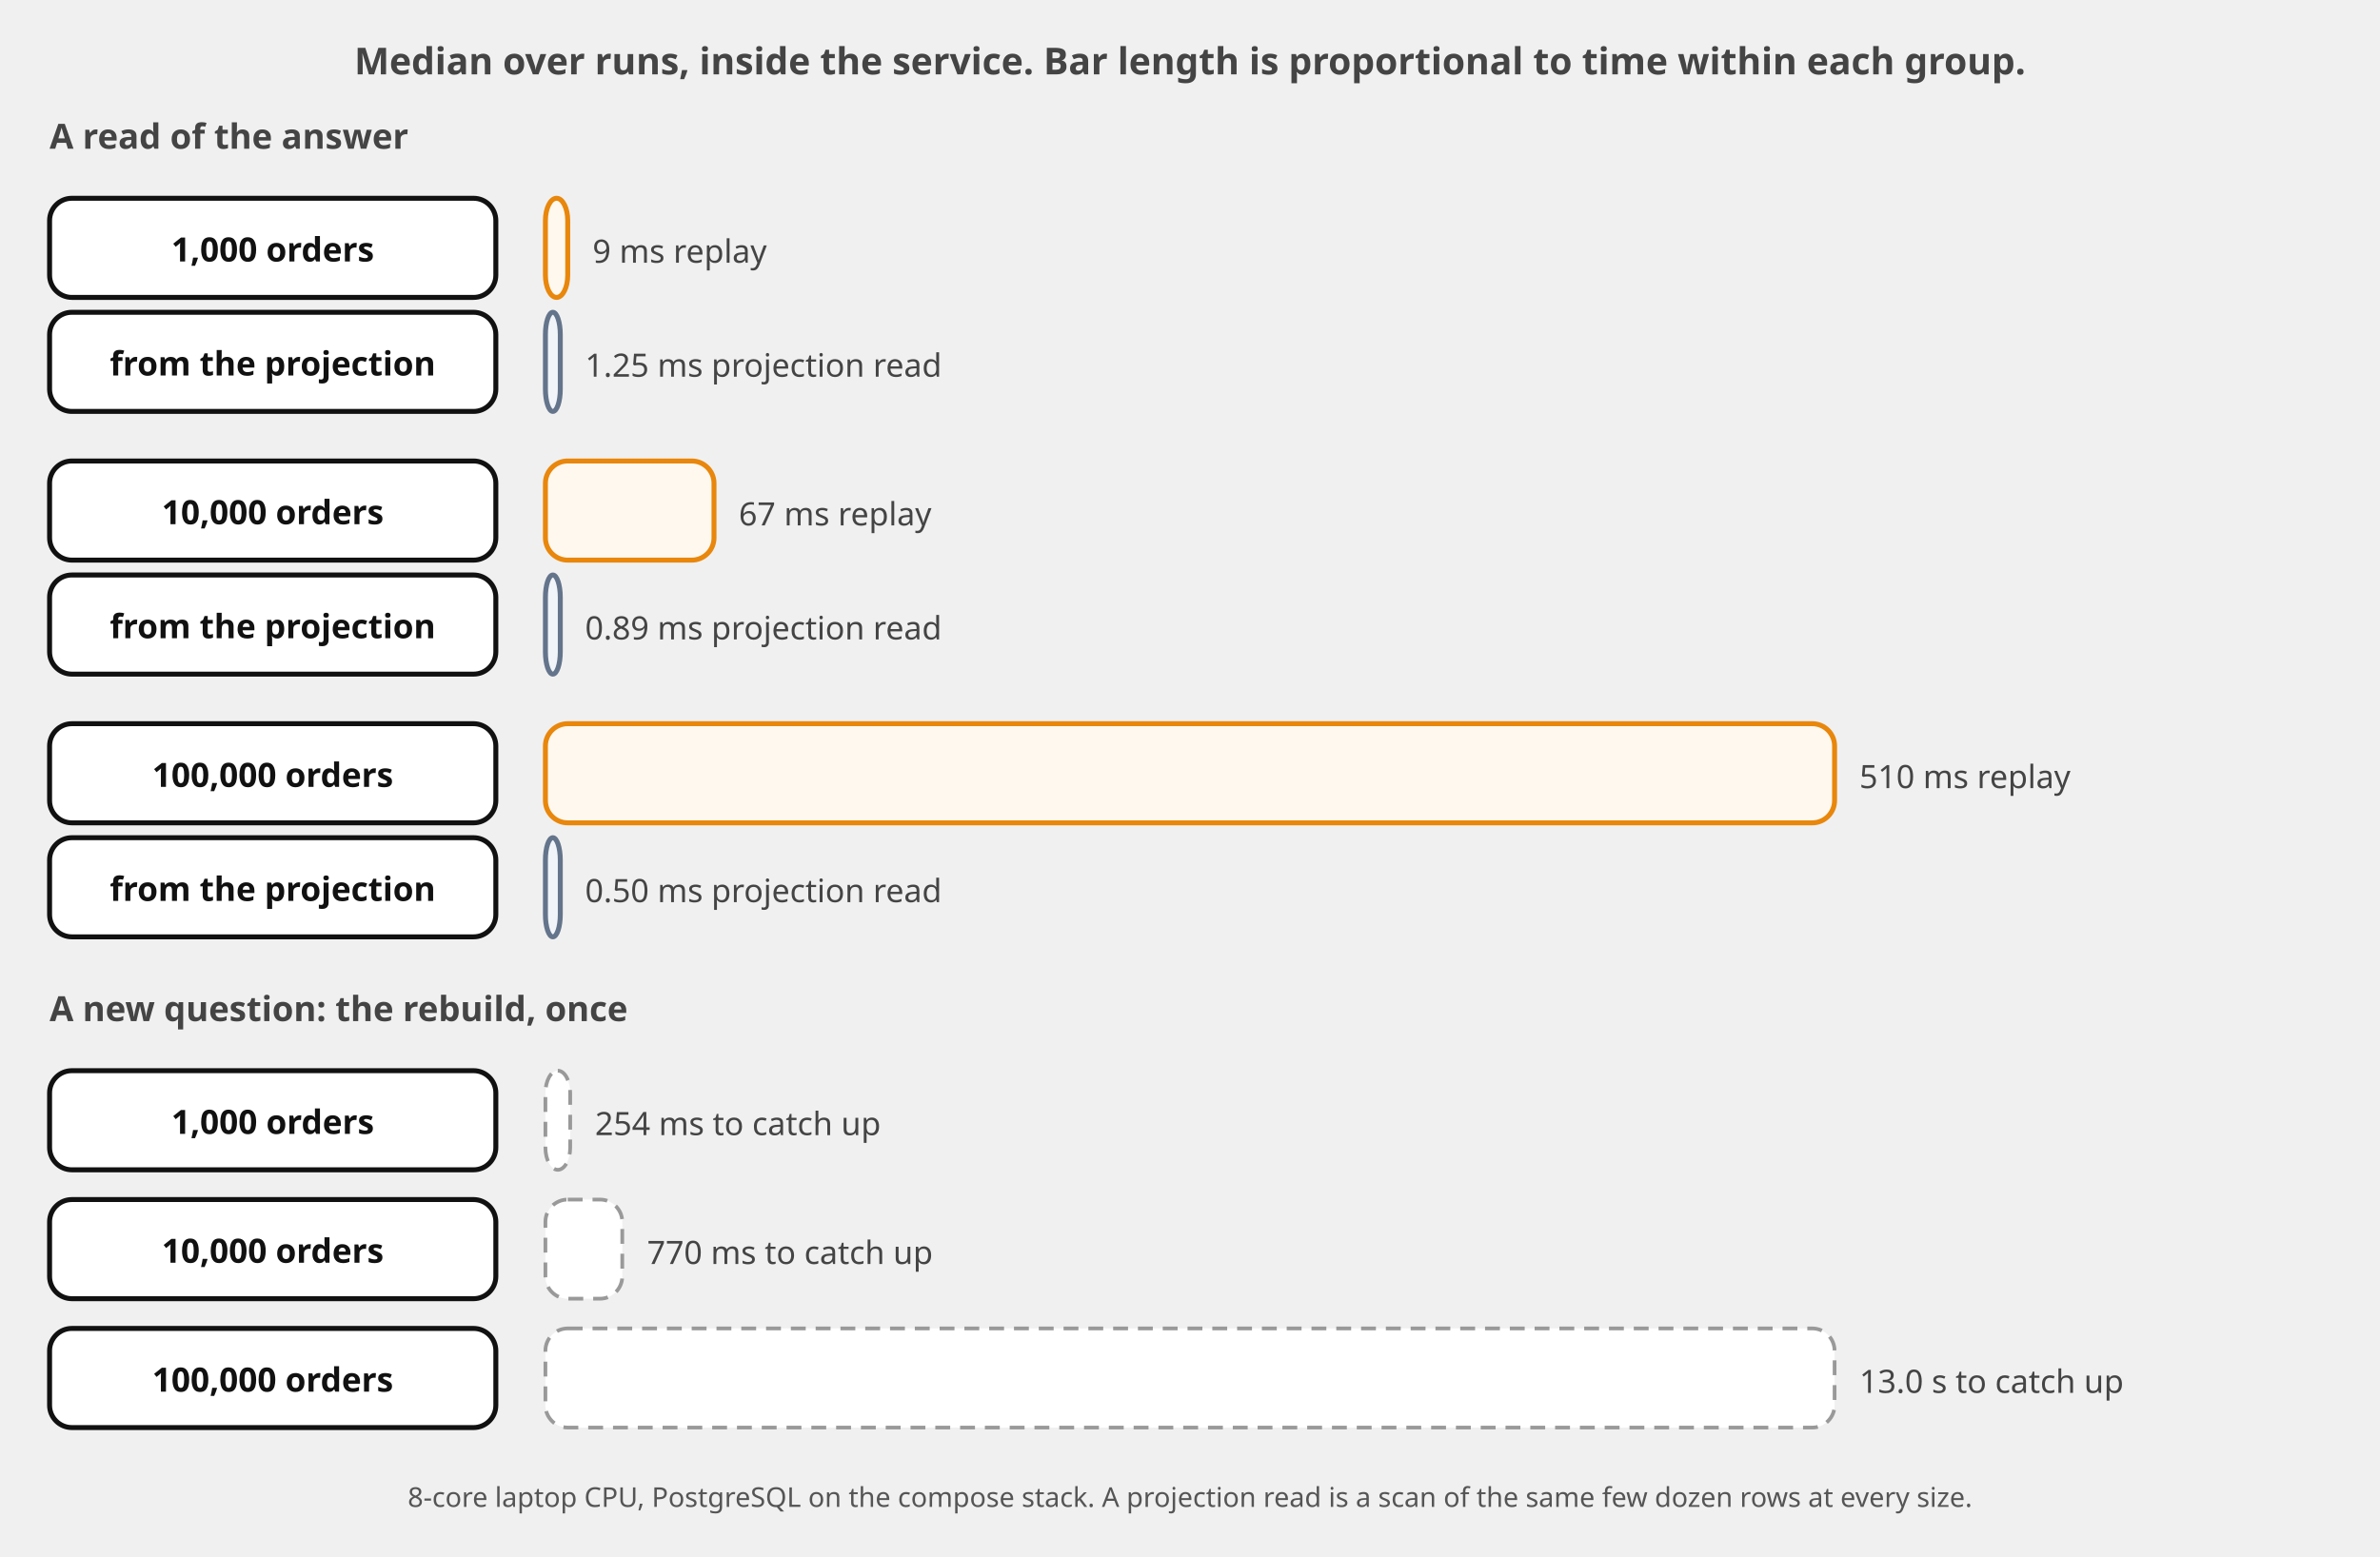
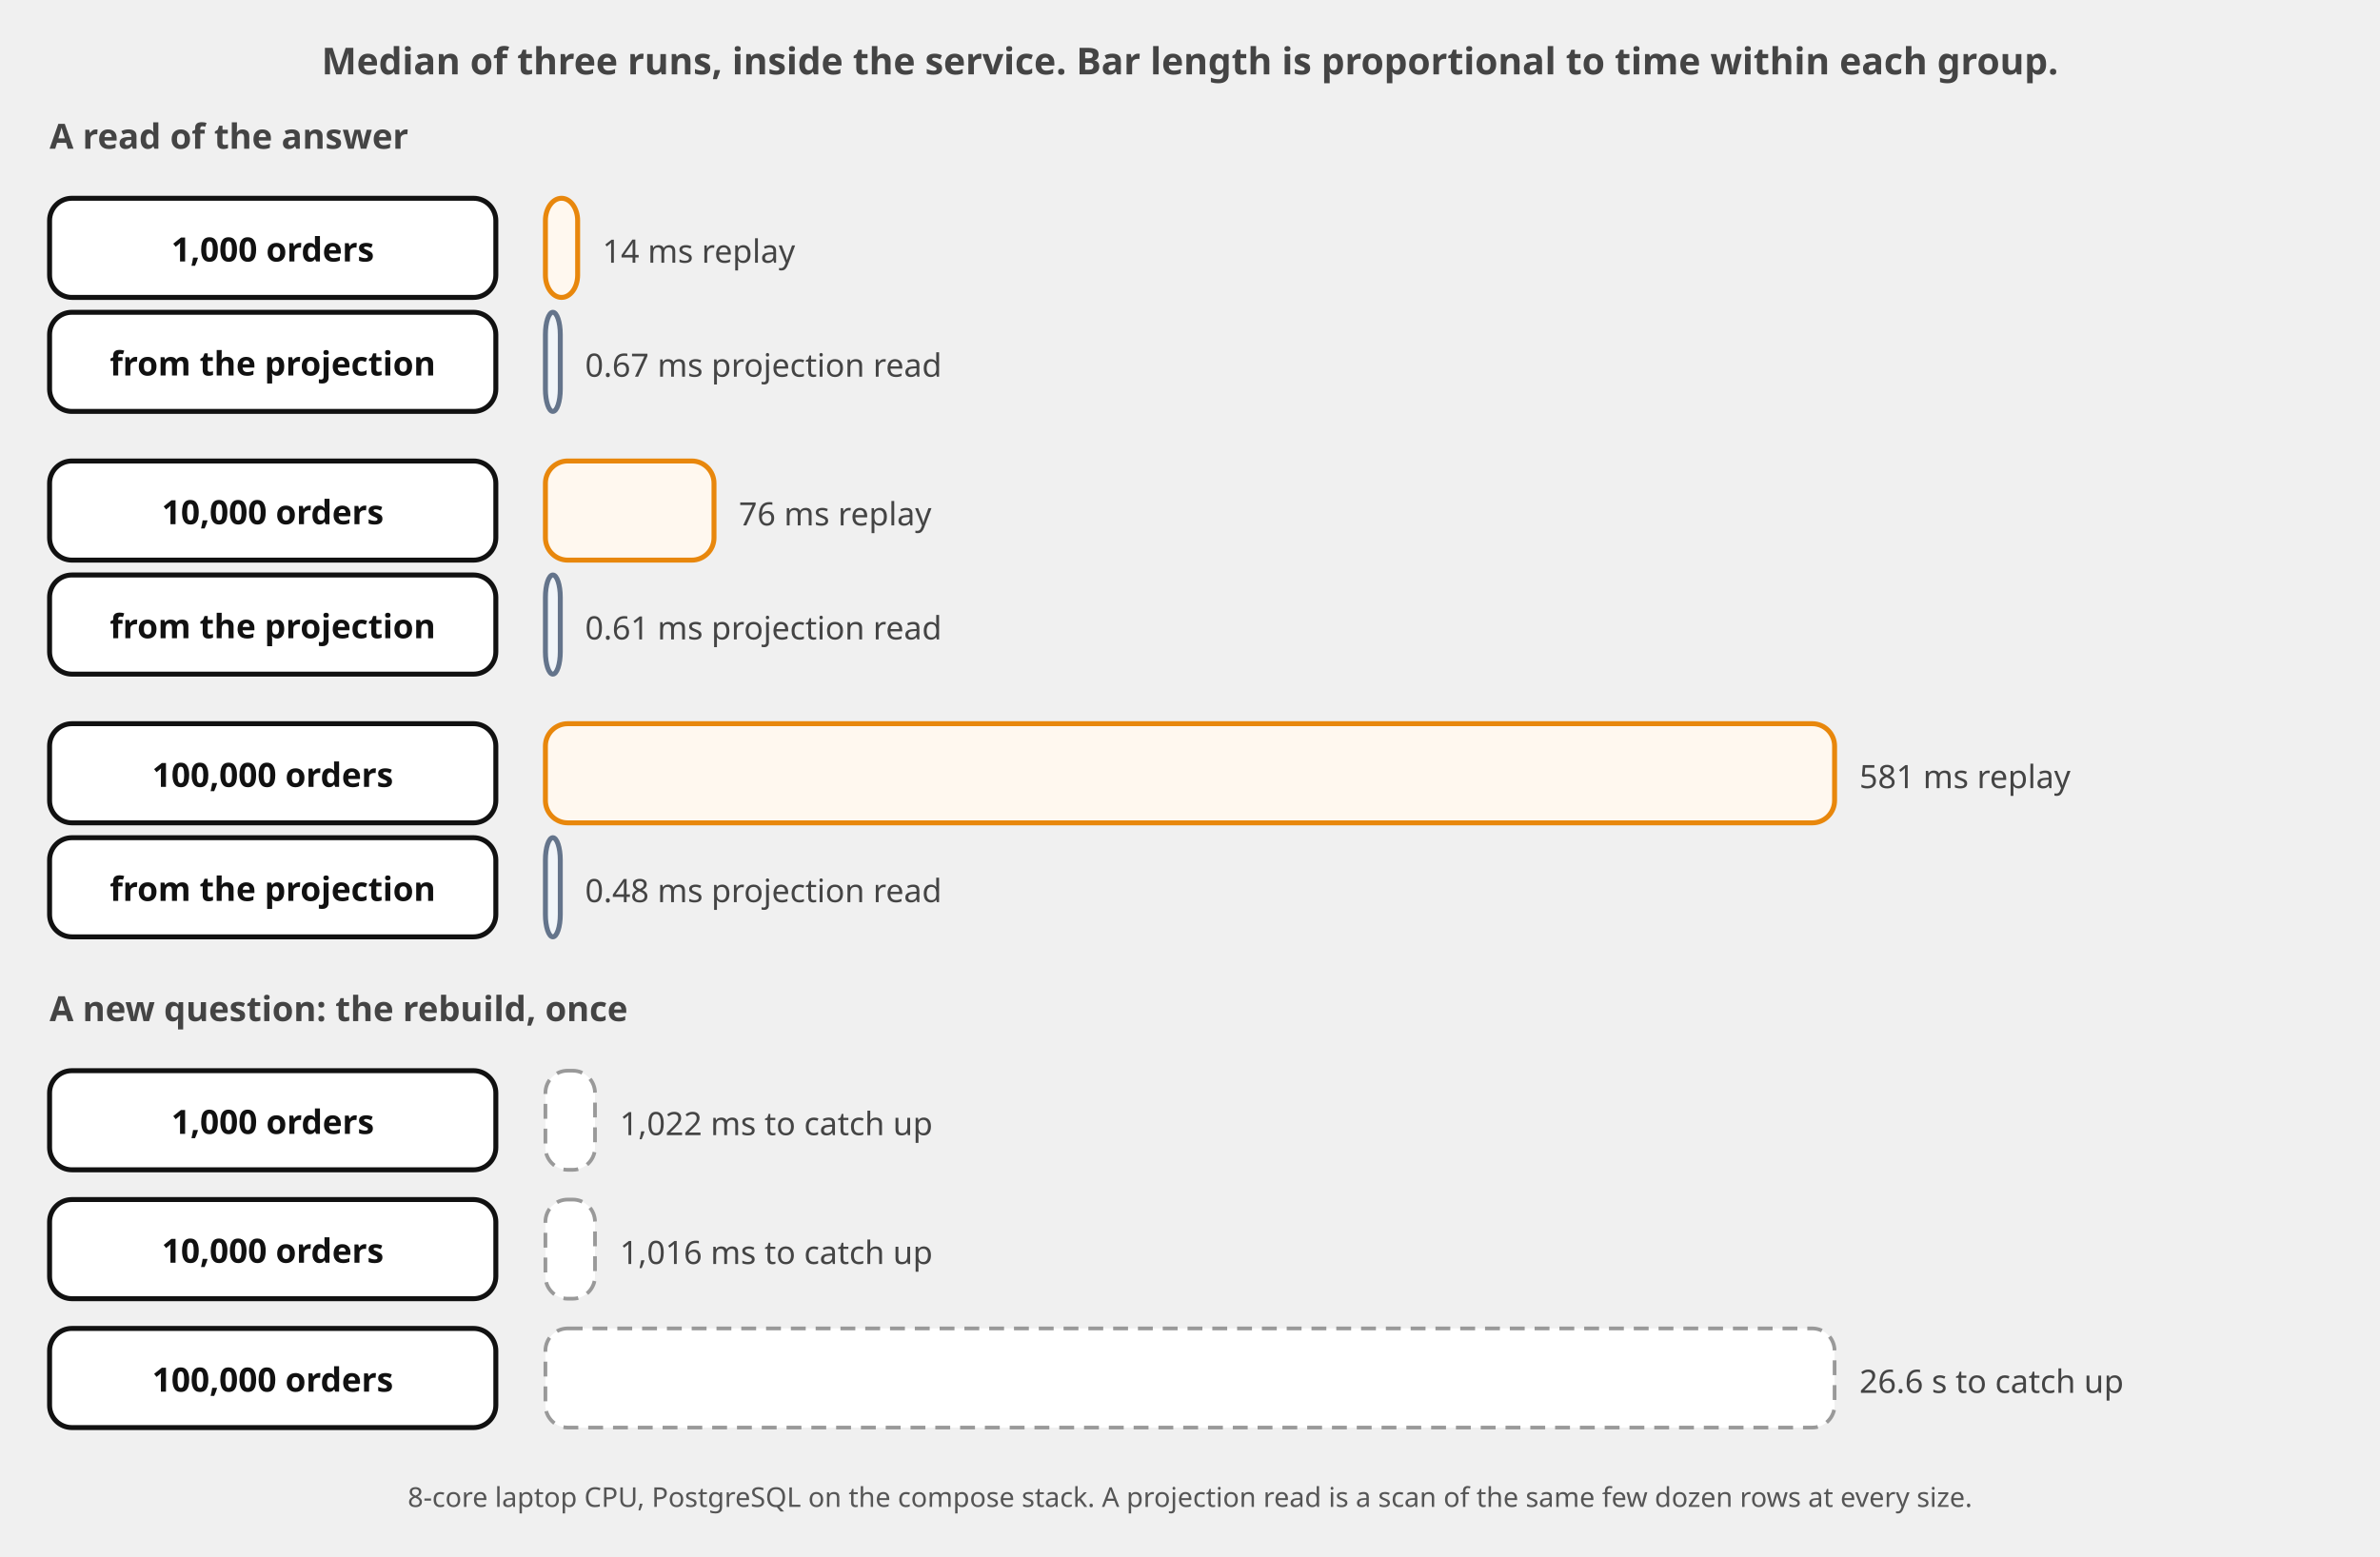
<svg xmlns="http://www.w3.org/2000/svg" viewBox="0 0 960 628" font-family="'Red Hat Text', system-ui, sans-serif" role="img">
  <defs>
    <marker id="a" viewBox="0 0 10 10" refX="8.5" refY="5" markerWidth="9" markerHeight="9" orient="auto-start-reverse">
      <path d="M0,0 L10,5 L0,10 z" fill="#555" />
    </marker>
    <marker id="am" viewBox="0 0 10 10" refX="8.5" refY="5" markerWidth="9" markerHeight="9" orient="auto-start-reverse">
      <path d="M0,0 L10,5 L0,10 z" fill="#b8650a" />
    </marker>
  </defs>
  <rect x="20" y="80" width="180" height="40" rx="9" fill="#ffffff" stroke="#111111" stroke-width="2" />
  <text x="110.0" y="105.5" font-size="13.5" font-weight="700" fill="#111111" text-anchor="middle">1,000 orders</text>
-   <rect x="220" y="80" width="9" height="40" rx="9" fill="#fff8ef" stroke="#e8870c" stroke-width="2" />
-   <text x="224.5" y="105.5" font-size="13.5" font-weight="700" fill="#111111" text-anchor="middle" />
+   <rect x="220" y="80" width="13" height="40" rx="9" fill="#fff8ef" stroke="#e8870c" stroke-width="2" />
+   <text x="226.5" y="105.5" font-size="13.5" font-weight="700" fill="#111111" text-anchor="middle" />
  <rect x="20" y="126" width="180" height="40" rx="9" fill="#ffffff" stroke="#111111" stroke-width="2" />
  <text x="110.0" y="151.5" font-size="13.5" font-weight="700" fill="#111111" text-anchor="middle">from the projection</text>
  <rect x="220" y="126" width="6" height="40" rx="9" fill="#f1f5f9" stroke="#64748b" stroke-width="2" />
  <text x="223.0" y="151.5" font-size="13.5" font-weight="700" fill="#111111" text-anchor="middle" />
  <rect x="20" y="186" width="180" height="40" rx="9" fill="#ffffff" stroke="#111111" stroke-width="2" />
  <text x="110.0" y="211.5" font-size="13.5" font-weight="700" fill="#111111" text-anchor="middle">10,000 orders</text>
  <rect x="220" y="186" width="68" height="40" rx="9" fill="#fff8ef" stroke="#e8870c" stroke-width="2" />
  <text x="254.0" y="211.5" font-size="13.5" font-weight="700" fill="#111111" text-anchor="middle" />
  <rect x="20" y="232" width="180" height="40" rx="9" fill="#ffffff" stroke="#111111" stroke-width="2" />
  <text x="110.0" y="257.5" font-size="13.5" font-weight="700" fill="#111111" text-anchor="middle">from the projection</text>
  <rect x="220" y="232" width="6" height="40" rx="9" fill="#f1f5f9" stroke="#64748b" stroke-width="2" />
  <text x="223.0" y="257.5" font-size="13.5" font-weight="700" fill="#111111" text-anchor="middle" />
  <rect x="20" y="292" width="180" height="40" rx="9" fill="#ffffff" stroke="#111111" stroke-width="2" />
  <text x="110.0" y="317.5" font-size="13.5" font-weight="700" fill="#111111" text-anchor="middle">100,000 orders</text>
  <rect x="220" y="292" width="520" height="40" rx="9" fill="#fff8ef" stroke="#e8870c" stroke-width="2" />
  <text x="480.0" y="317.5" font-size="13.5" font-weight="700" fill="#111111" text-anchor="middle" />
  <rect x="20" y="338" width="180" height="40" rx="9" fill="#ffffff" stroke="#111111" stroke-width="2" />
  <text x="110.0" y="363.5" font-size="13.5" font-weight="700" fill="#111111" text-anchor="middle">from the projection</text>
  <rect x="220" y="338" width="6" height="40" rx="9" fill="#f1f5f9" stroke="#64748b" stroke-width="2" />
  <text x="223.0" y="363.5" font-size="13.5" font-weight="700" fill="#111111" text-anchor="middle" />
  <rect x="20" y="432" width="180" height="40" rx="9" fill="#ffffff" stroke="#111111" stroke-width="2" />
  <text x="110.0" y="457.5" font-size="13.5" font-weight="700" fill="#111111" text-anchor="middle">1,000 orders</text>
-   <rect x="220" y="432" width="10" height="40" rx="9" fill="#ffffff" stroke="#999999" stroke-width="1.5" stroke-dasharray="6 4" />
-   <text x="225.0" y="457.5" font-size="13.5" font-weight="700" fill="#111111" text-anchor="middle" />
+   <rect x="220" y="432" width="20" height="40" rx="9" fill="#ffffff" stroke="#999999" stroke-width="1.5" stroke-dasharray="6 4" />
+   <text x="230.0" y="457.5" font-size="13.5" font-weight="700" fill="#111111" text-anchor="middle" />
  <rect x="20" y="484" width="180" height="40" rx="9" fill="#ffffff" stroke="#111111" stroke-width="2" />
  <text x="110.0" y="509.5" font-size="13.5" font-weight="700" fill="#111111" text-anchor="middle">10,000 orders</text>
-   <rect x="220" y="484" width="31" height="40" rx="9" fill="#ffffff" stroke="#999999" stroke-width="1.5" stroke-dasharray="6 4" />
-   <text x="235.5" y="509.5" font-size="13.5" font-weight="700" fill="#111111" text-anchor="middle" />
+   <rect x="220" y="484" width="20" height="40" rx="9" fill="#ffffff" stroke="#999999" stroke-width="1.5" stroke-dasharray="6 4" />
+   <text x="230.0" y="509.5" font-size="13.5" font-weight="700" fill="#111111" text-anchor="middle" />
  <rect x="20" y="536" width="180" height="40" rx="9" fill="#ffffff" stroke="#111111" stroke-width="2" />
  <text x="110.0" y="561.5" font-size="13.5" font-weight="700" fill="#111111" text-anchor="middle">100,000 orders</text>
  <rect x="220" y="536" width="520" height="40" rx="9" fill="#ffffff" stroke="#999999" stroke-width="1.5" stroke-dasharray="6 4" />
  <text x="480.0" y="561.5" font-size="13.5" font-weight="700" fill="#111111" text-anchor="middle" />
  <text x="20" y="60" font-size="14" fill="#444444" text-anchor="start" font-weight="700">A read of the answer</text>
-   <text x="239" y="106" font-size="13" fill="#444444" text-anchor="start">9 ms replay</text>
-   <text x="236" y="152" font-size="13" fill="#444444" text-anchor="start">1.25 ms projection read</text>
-   <text x="298" y="212" font-size="13" fill="#444444" text-anchor="start">67 ms replay</text>
-   <text x="236" y="258" font-size="13" fill="#444444" text-anchor="start">0.89 ms projection read</text>
-   <text x="750" y="318" font-size="13" fill="#444444" text-anchor="start">510 ms replay</text>
-   <text x="236" y="364" font-size="13" fill="#444444" text-anchor="start">0.50 ms projection read</text>
+   <text x="243" y="106" font-size="13" fill="#444444" text-anchor="start">14 ms replay</text>
+   <text x="236" y="152" font-size="13" fill="#444444" text-anchor="start">0.67 ms projection read</text>
+   <text x="298" y="212" font-size="13" fill="#444444" text-anchor="start">76 ms replay</text>
+   <text x="236" y="258" font-size="13" fill="#444444" text-anchor="start">0.61 ms projection read</text>
+   <text x="750" y="318" font-size="13" fill="#444444" text-anchor="start">581 ms replay</text>
+   <text x="236" y="364" font-size="13" fill="#444444" text-anchor="start">0.48 ms projection read</text>
  <text x="20" y="412" font-size="14" fill="#444444" text-anchor="start" font-weight="700">A new question: the rebuild, once</text>
-   <text x="240" y="458" font-size="13" fill="#444444" text-anchor="start">254 ms to catch up</text>
-   <text x="261" y="510" font-size="13" fill="#444444" text-anchor="start">770 ms to catch up</text>
-   <text x="750" y="562" font-size="13" fill="#444444" text-anchor="start">13.0 s to catch up</text>
-   <text x="480" y="30" font-size="15" fill="#444444" text-anchor="middle" font-weight="700">Median over runs, inside the service. Bar length is proportional to time within each group.</text>
+   <text x="250" y="458" font-size="13" fill="#444444" text-anchor="start">1,022 ms to catch up</text>
+   <text x="250" y="510" font-size="13" fill="#444444" text-anchor="start">1,016 ms to catch up</text>
+   <text x="750" y="562" font-size="13" fill="#444444" text-anchor="start">26.6 s to catch up</text>
+   <text x="480" y="30" font-size="15" fill="#444444" text-anchor="middle" font-weight="700">Median of three runs, inside the service. Bar length is proportional to time within each group.</text>
  <text x="480" y="608" font-size="11" fill="#555555" text-anchor="middle">8-core laptop CPU, PostgreSQL on the compose stack. A projection read is a scan of the same few dozen rows at every size.</text>
</svg>
